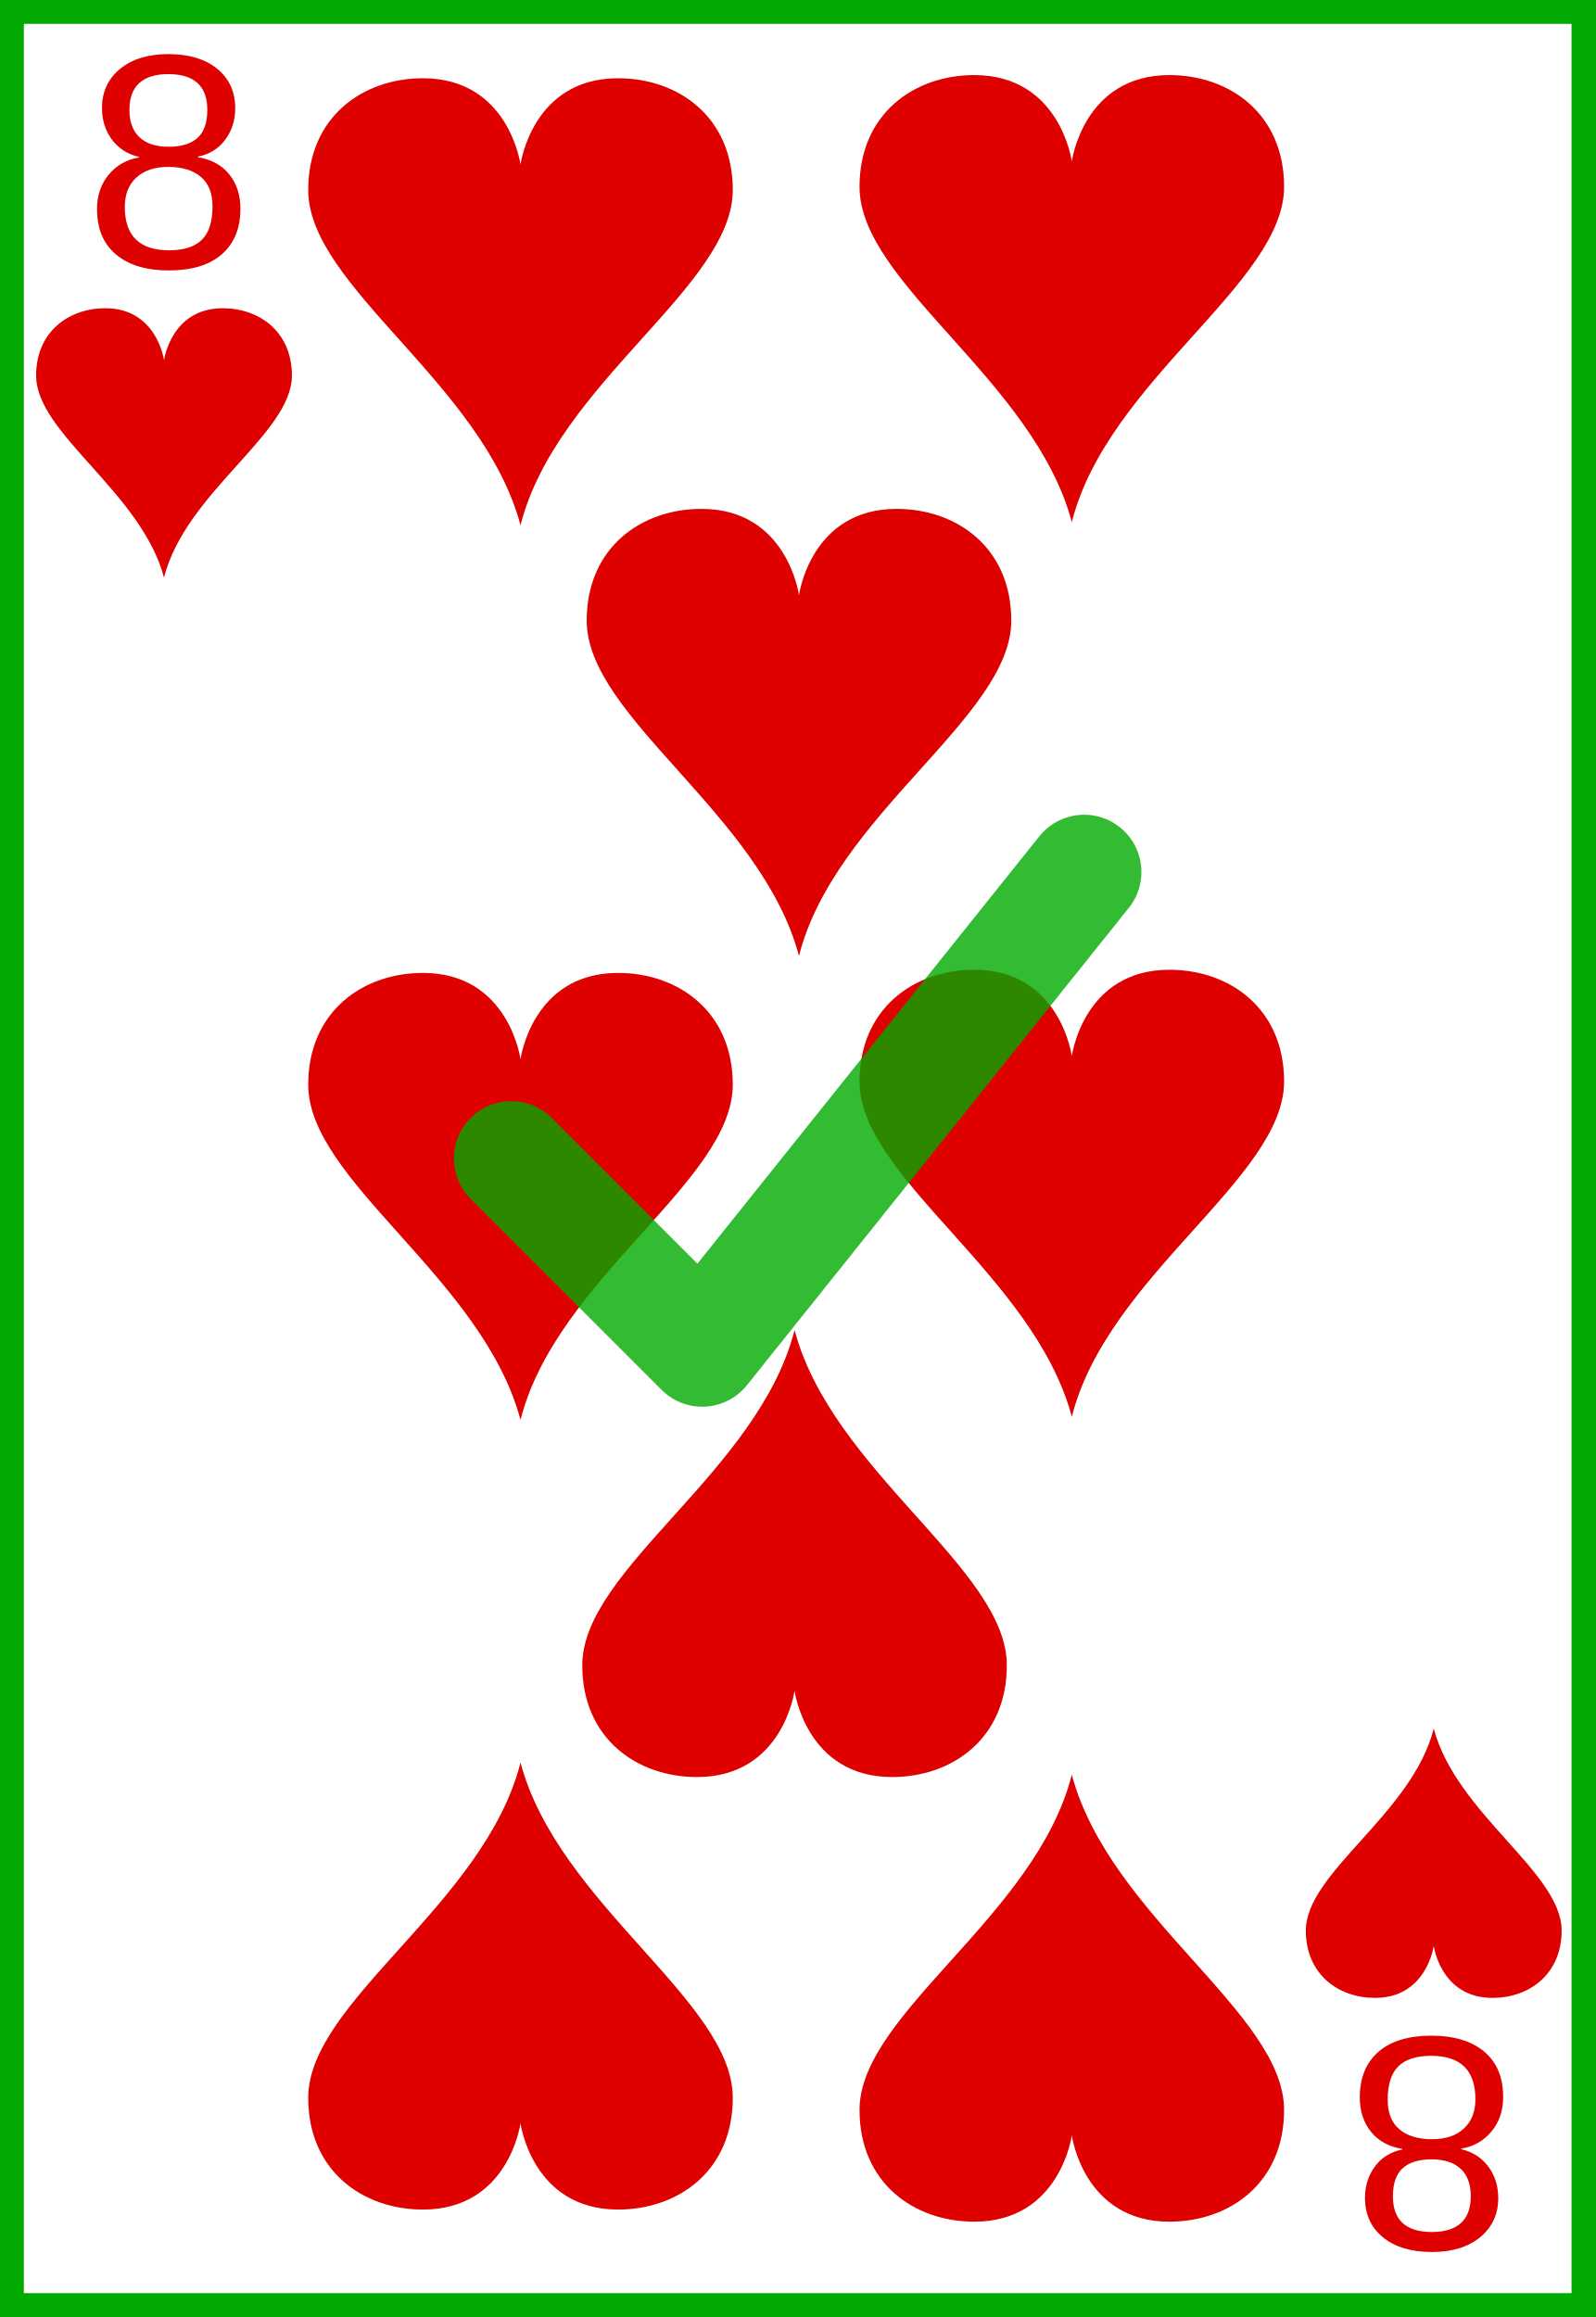
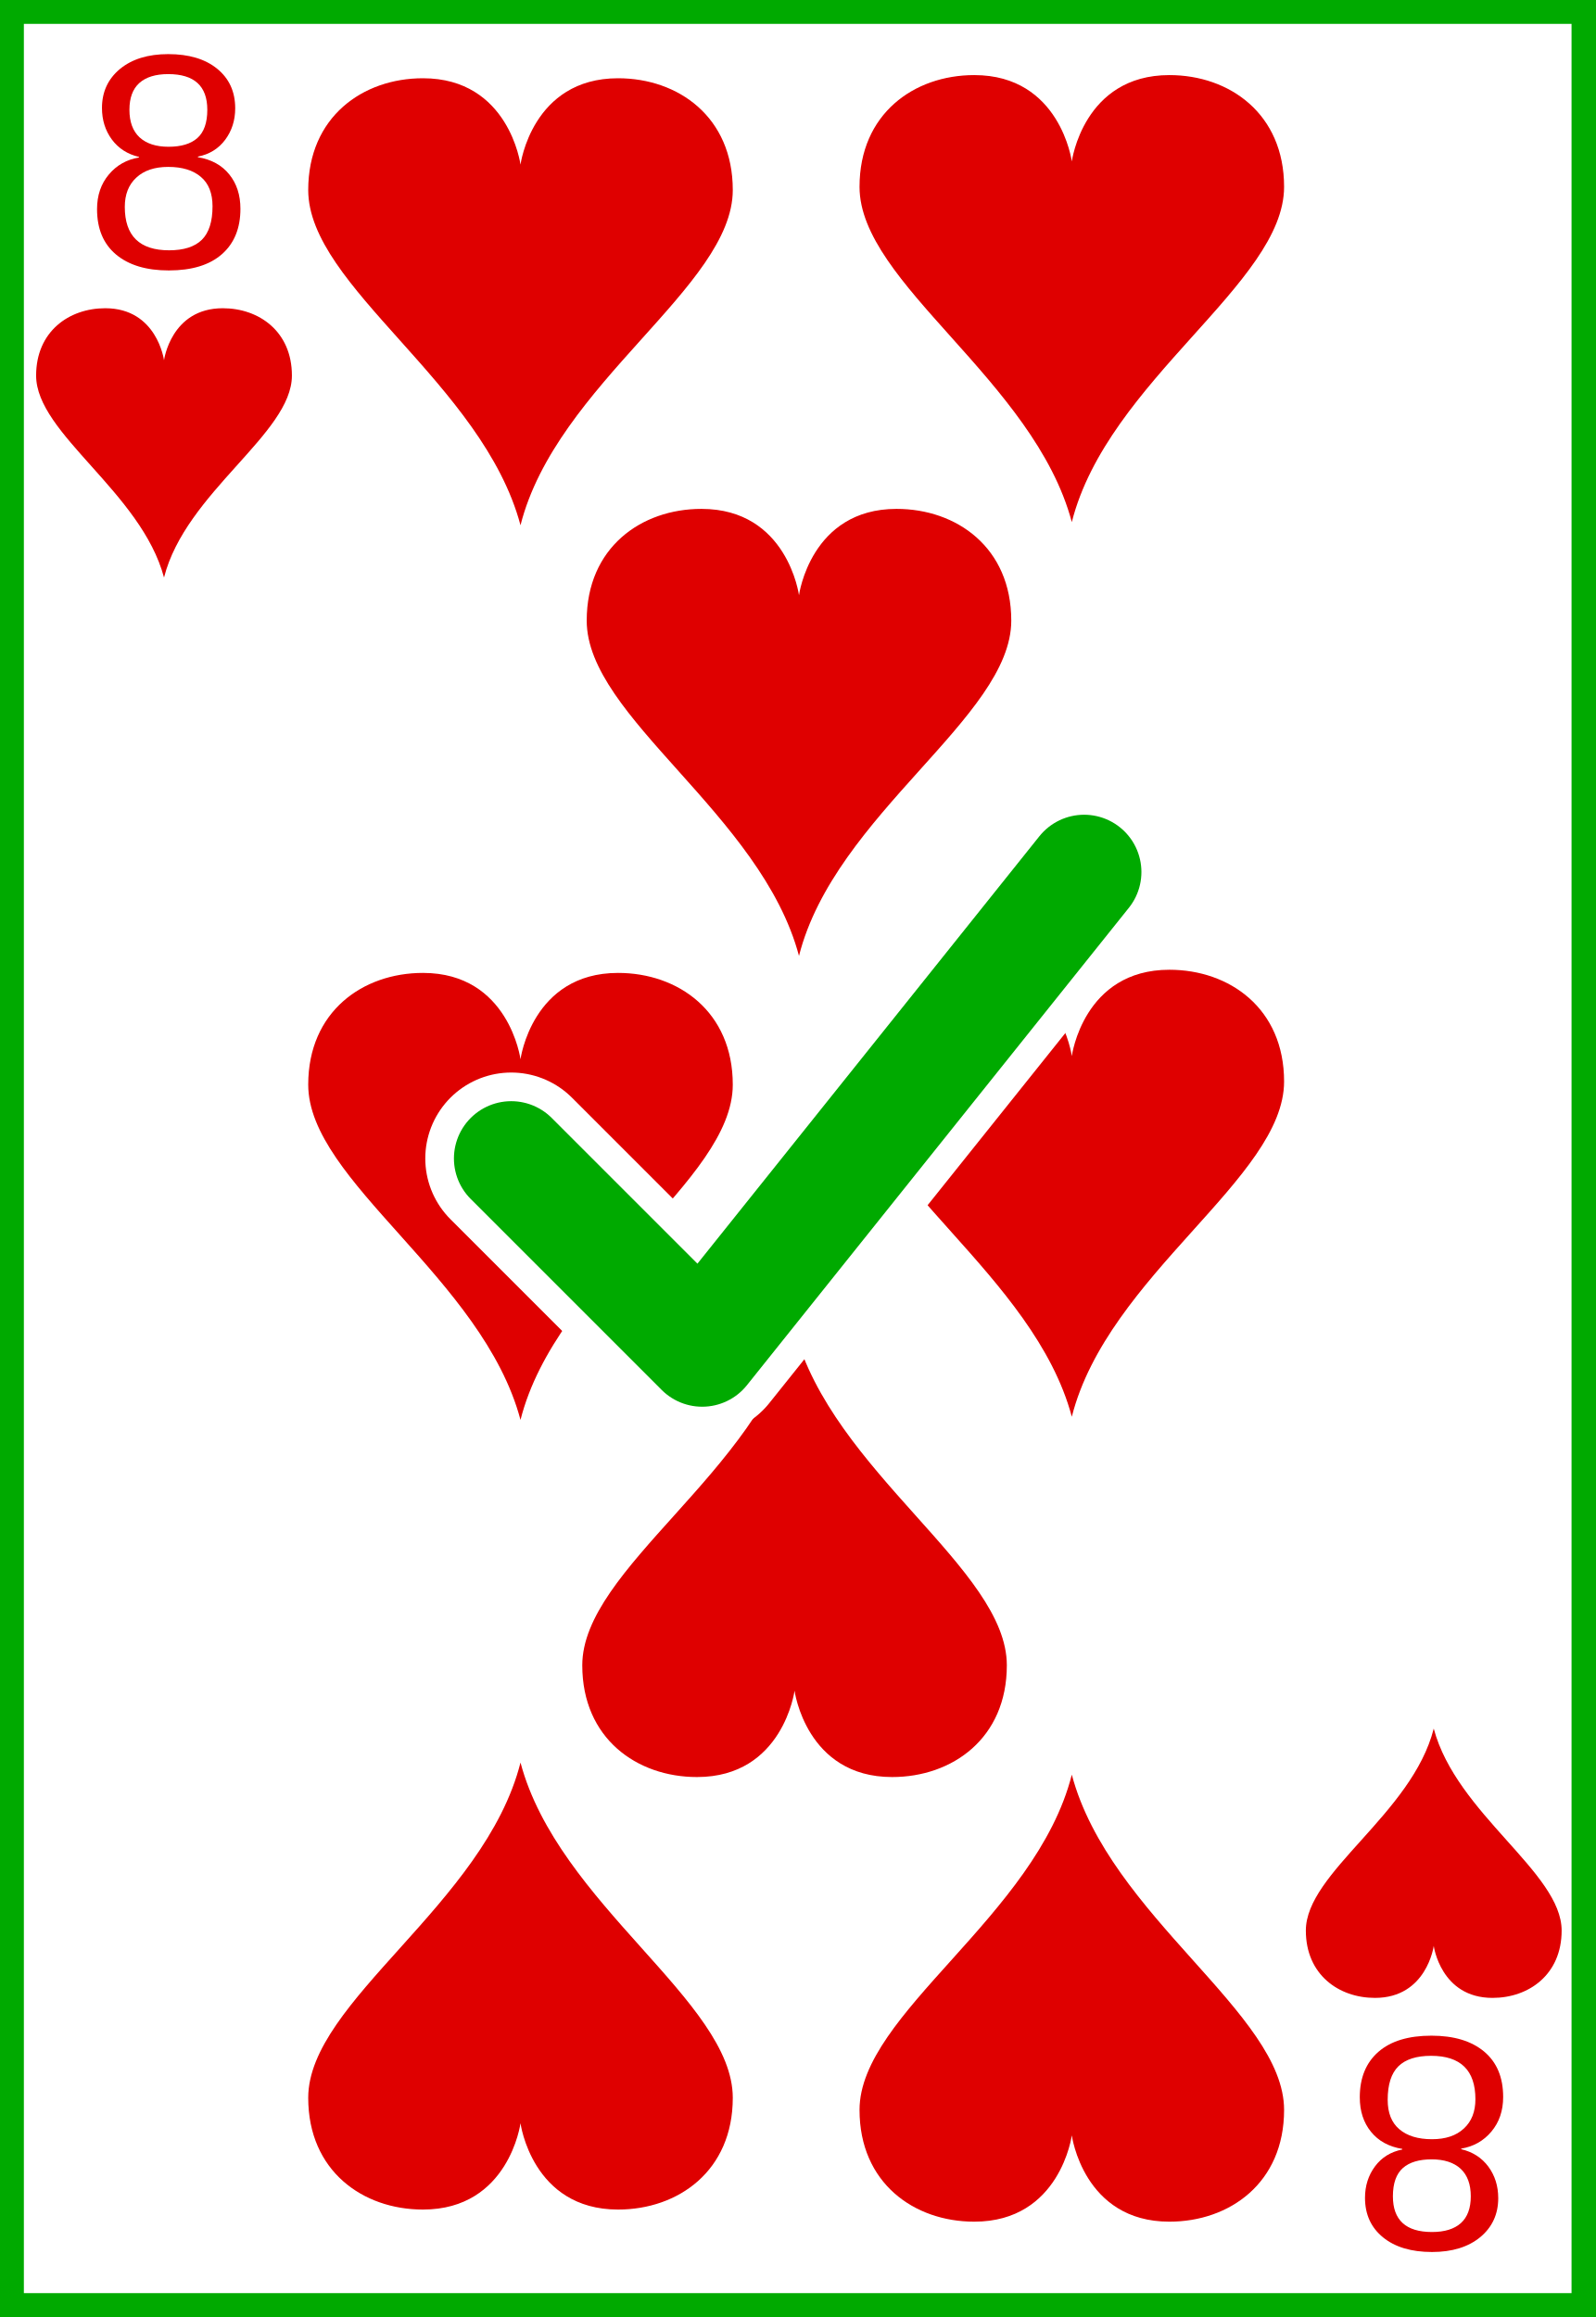
<svg xmlns="http://www.w3.org/2000/svg" xmlns:xlink="http://www.w3.org/1999/xlink" width="167.087pt" height="242.667pt" viewBox="0 0 167.087 242.667" xml:space="preserve" id="svg2" version="1.1">
  <defs id="defs41">
    <radialGradient xlink:href="#linearGradient3773" id="radialGradient3781" cx="-0.158" cy="-8.835" fx="-0.158" fy="-8.835" r="8" gradientTransform="matrix(-1.584269,-0.02349808,0.03071979,-2.477574,-0.2485638,-26.71351)" gradientUnits="userSpaceOnUse" />
    <linearGradient id="linearGradient3773">
      <stop style="stop-color:#000000;stop-opacity:1;" offset="0" id="stop3775" />
      <stop style="stop-color:#000000;stop-opacity:0.649;" offset="1" id="stop3777" />
    </linearGradient>
    <radialGradient xlink:href="#linearGradient3773" id="radialGradient3957" cx="-0.158" cy="-8.835" fx="-0.158" fy="-8.835" r="8" gradientTransform="matrix(-1.584269,-0.02349808,0.03071979,-2.477574,-0.2485638,-26.71351)" gradientUnits="userSpaceOnUse" />
    <linearGradient id="linearGradient3959">
      <stop style="stop-color:#000000;stop-opacity:1;" offset="0" id="stop3961" />
      <stop style="stop-color:#000000;stop-opacity:0.649;" offset="1" id="stop3963" />
    </linearGradient>
    <radialGradient r="81.903" fy="509.476" fx="168.025" cy="509.476" cx="168.025" gradientTransform="matrix(1.25656,-0.7774064,0.3366382,0.5361257,-221.2021,359.2426)" gradientUnits="userSpaceOnUse" id="radialGradient3975" xlink:href="#linearGradient3784-4" />
    <linearGradient id="linearGradient3784-4">
      <stop style="stop-color:#ffffff;stop-opacity:0.435;" offset="0" id="stop3786-8" />
      <stop style="stop-color:#000000;stop-opacity:0;" offset="1" id="stop3788-6" />
    </linearGradient>
    <radialGradient xlink:href="#linearGradient3784-4-5" id="radialGradient3929" gradientUnits="userSpaceOnUse" gradientTransform="matrix(1.25656,-0.7774064,0.3366382,0.5361257,-221.2021,359.2426)" cx="168.025" cy="509.476" fx="168.025" fy="509.476" r="81.903" />
    <linearGradient id="linearGradient3784-4-5">
      <stop style="stop-color:#ffffff;stop-opacity:0.489;" offset="0" id="stop3786-8-0" />
      <stop style="stop-color:#000000;stop-opacity:0;" offset="1" id="stop3788-6-3" />
    </linearGradient>
    <radialGradient xlink:href="#linearGradient3784-4-1" id="radialGradient3927" gradientUnits="userSpaceOnUse" gradientTransform="matrix(1.25656,-0.7774064,0.3366382,0.5361257,-221.2021,359.2426)" cx="168.025" cy="509.476" fx="168.025" fy="509.476" r="81.903" />
    <linearGradient id="linearGradient3784-4-1">
      <stop style="stop-color:#ffffff;stop-opacity:0.237;" offset="0" id="stop3786-8-03" />
      <stop style="stop-color:#000000;stop-opacity:0;" offset="1" id="stop3788-6-6" />
    </linearGradient>
    <radialGradient xlink:href="#linearGradient3768" id="radialGradient3776" cx="-0.206" cy="-4.579" fx="-0.206" fy="-4.579" r="8" gradientTransform="matrix(-1,0,0,-1.720176,-0.4120407,-13.02719)" gradientUnits="userSpaceOnUse" />
    <linearGradient id="linearGradient3768">
      <stop style="stop-color:#df0000;stop-opacity:1;" offset="0" id="stop3770" />
      <stop style="stop-color:#df0000;stop-opacity:0.672;" offset="1" id="stop3772" />
    </linearGradient>
    <radialGradient r="81.903" fy="511.223" fx="171.487" cy="511.223" cx="171.487" gradientTransform="matrix(1.152989,-0.6739155,0.3948202,0.6754904,-233.6326,270.4008)" gradientUnits="userSpaceOnUse" id="radialGradient4013" xlink:href="#linearGradient3784-4-6" />
    <linearGradient id="linearGradient3784-4-6">
      <stop style="stop-color:#ffffff;stop-opacity:0.313;" offset="0" id="stop3786-8-8" />
      <stop style="stop-color:#000000;stop-opacity:0;" offset="1" id="stop3788-6-8" />
    </linearGradient>
    <radialGradient r="81.903" fy="492.632" fx="159.354" cy="492.632" cx="159.354" gradientTransform="matrix(1.089478,-0.715138,0.4464527,0.6562658,-244.9333,290.9185)" gradientUnits="userSpaceOnUse" id="radialGradient4013-8" xlink:href="#linearGradient3784-4-2" />
    <linearGradient id="linearGradient3784-4-2">
      <stop style="stop-color:#ffffff;stop-opacity:0.29;" offset="0" id="stop3786-8-1" />
      <stop style="stop-color:#000000;stop-opacity:0;" offset="1" id="stop3788-6-5" />
    </linearGradient>
    <radialGradient r="81.903" fy="492.632" fx="159.354" cy="492.632" cx="159.354" gradientTransform="matrix(1.089478,-0.715138,0.4464527,0.6562658,-244.9333,290.9185)" gradientUnits="userSpaceOnUse" id="radialGradient3073" xlink:href="#linearGradient3784-4-2" />
  </defs>
  <g id="Layer_x0020_1" style="fill-rule:nonzero;clip-rule:nonzero;stroke:#000000;stroke-miterlimit:4;">
    <path style="fill:#FFFFFF;stroke-width:0.5;" d="M166.837,235.548c0,3.777-3.087,6.869-6.871,6.869H7.111c-3.775,0-6.861-3.092-6.861-6.869V7.12C0.25,3.343,3.336,0.25,7.111,0.25h152.855    c3.784,0,6.871,3.093,6.871,6.87v228.428z" id="path5" />
    <g style="stroke:none;" id="g7">
      <g id="g9">
				
			</g>
    </g>
    <g id="g15">
			
		</g>
    <g id="g19">
			
		</g>
    <g style="stroke:none;" id="g23">
      <g id="g25">
				
			</g>
    </g>
    <g style="stroke:none;" id="g31">
      <g id="g33">
				
			</g>
    </g>
  </g>
  <text xml:space="preserve" style="font-size:32px;font-style:normal;font-weight:normal;line-height:125%;letter-spacing:0px;word-spacing:0px;fill:#df0000;fill-opacity:1;stroke:none;font-family:Bitstream Vera Sans" x="8.775" y="28.013" id="text3788">
    <tspan id="tspan3790" x="8.775" y="28.013" style="font-style:normal;font-variant:normal;font-weight:normal;font-stretch:normal;fill:#df0000;fill-opacity:1;font-family:Arial;-inkscape-font-specification:Arial">8</tspan>
  </text>
  <g transform="matrix(1.674307,0,0,1.566992,17.17751,46.38532)" id="layer1-9-6" style="fill:#df0000;fill-opacity:1">
    <path style="fill:#df0000;fill-opacity:1" id="hl-8" d="M 3.676,-9 C 0.433,-9 0,-5.523 0,-5.523 0,-5.523 -0.433,-9 -3.676,-9 -5.946,-9 -8,-7.441 -8,-4.5 -8,-0.614 -1.421,3.294 0,9 1.352,3.299 8,-0.614 8,-4.5 8,-7.441 5.946,-9 3.676,-9 z" />
  </g>
  <text xml:space="preserve" style="font-size:32px;font-style:normal;font-weight:normal;line-height:125%;letter-spacing:0px;word-spacing:0px;fill:#df0000;fill-opacity:1;stroke:none;font-family:Bitstream Vera Sans" x="-158.818" y="-213.515" id="text3788-4" transform="scale(-1,-1)">
    <tspan id="tspan3790-3" x="-158.818" y="-213.515" style="font-style:normal;font-variant:normal;font-weight:normal;font-stretch:normal;fill:#df0000;fill-opacity:1;font-family:Arial;-inkscape-font-specification:Arial">8</tspan>
  </text>
  <g transform="matrix(-1.674307,0,0,-1.566992,150.156,195.1431)" id="layer1-9-6-5" style="fill:#df0000;fill-opacity:1">
    <path style="fill:#df0000;fill-opacity:1" id="hl-8-1" d="M 3.676,-9 C 0.433,-9 0,-5.523 0,-5.523 0,-5.523 -0.433,-9 -3.676,-9 -5.946,-9 -8,-7.441 -8,-4.5 -8,-0.614 -1.421,3.294 0,9 1.352,3.299 8,-0.614 8,-4.5 8,-7.441 5.946,-9 3.676,-9 z" />
  </g>
  <g transform="matrix(2.779008,0,0,2.600887,54.51227,31.60377)" id="layer1-9-6-8" style="fill:#df0000;fill-opacity:1">
    <path style="fill:#df0000;fill-opacity:1" id="hl-8-8" d="M 3.676,-9 C 0.433,-9 0,-5.523 0,-5.523 0,-5.523 -0.433,-9 -3.676,-9 -5.946,-9 -8,-7.441 -8,-4.5 -8,-0.614 -1.421,3.294 0,9 1.352,3.299 8,-0.614 8,-4.5 8,-7.441 5.946,-9 3.676,-9 z" />
  </g>
  <g transform="matrix(-2.779008,0,0,-2.600887,54.51227,208.0062)" id="layer1-9-6-8-9" style="fill:#df0000;fill-opacity:1">
    <path style="fill:#df0000;fill-opacity:1" id="hl-8-8-5" d="M 3.676,-9 C 0.433,-9 0,-5.523 0,-5.523 0,-5.523 -0.433,-9 -3.676,-9 -5.946,-9 -8,-7.441 -8,-4.5 -8,-0.614 -1.421,3.294 0,9 1.352,3.299 8,-0.614 8,-4.5 8,-7.441 5.946,-9 3.676,-9 z" />
  </g>
  <g transform="matrix(2.779008,0,0,2.600887,54.51227,125.3046)" id="layer1-9-6-8-8" style="fill:#df0000;fill-opacity:1">
    <path style="fill:#df0000;fill-opacity:1" id="hl-8-8-8" d="M 3.676,-9 C 0.433,-9 0,-5.523 0,-5.523 0,-5.523 -0.433,-9 -3.676,-9 -5.946,-9 -8,-7.441 -8,-4.5 -8,-0.614 -1.421,3.294 0,9 1.352,3.299 8,-0.614 8,-4.5 8,-7.441 5.946,-9 3.676,-9 z" />
  </g>
  <g transform="matrix(2.779008,0,0,2.600887,112.2504,31.27278)" id="layer1-9-6-8-88" style="fill:#df0000;fill-opacity:1">
    <path style="fill:#df0000;fill-opacity:1" id="hl-8-8-4" d="M 3.676,-9 C 0.433,-9 0,-5.523 0,-5.523 0,-5.523 -0.433,-9 -3.676,-9 -5.946,-9 -8,-7.441 -8,-4.5 -8,-0.614 -1.421,3.294 0,9 1.352,3.299 8,-0.614 8,-4.5 8,-7.441 5.946,-9 3.676,-9 z" />
  </g>
  <g transform="matrix(-2.779008,0,0,-2.600887,112.2504,209.2752)" id="layer1-9-6-8-9-3" style="fill:#df0000;fill-opacity:1">
    <path style="fill:#df0000;fill-opacity:1" id="hl-8-8-5-1" d="M 3.676,-9 C 0.433,-9 0,-5.523 0,-5.523 0,-5.523 -0.433,-9 -3.676,-9 -5.946,-9 -8,-7.441 -8,-4.5 -8,-0.614 -1.421,3.294 0,9 1.352,3.299 8,-0.614 8,-4.5 8,-7.441 5.946,-9 3.676,-9 z" />
  </g>
  <g transform="matrix(2.779008,0,0,2.600887,112.2504,124.9736)" id="layer1-9-6-8-8-4" style="fill:#df0000;fill-opacity:1">
    <path style="fill:#df0000;fill-opacity:1" id="hl-8-8-8-9" d="M 3.676,-9 C 0.433,-9 0,-5.523 0,-5.523 0,-5.523 -0.433,-9 -3.676,-9 -5.946,-9 -8,-7.441 -8,-4.5 -8,-0.614 -1.421,3.294 0,9 1.352,3.299 8,-0.614 8,-4.5 8,-7.441 5.946,-9 3.676,-9 z" />
  </g>
  <g transform="matrix(2.779008,0,0,2.600887,83.67827,76.70508)" id="layer1-9-6-8-884" style="fill:#df0000;fill-opacity:1">
    <path style="fill:#df0000;fill-opacity:1" id="hl-8-8-3" d="M 3.676,-9 C 0.433,-9 0,-5.523 0,-5.523 0,-5.523 -0.433,-9 -3.676,-9 -5.946,-9 -8,-7.441 -8,-4.5 -8,-0.614 -1.421,3.294 0,9 1.352,3.299 8,-0.614 8,-4.5 8,-7.441 5.946,-9 3.676,-9 z" />
  </g>
  <g transform="matrix(-2.779008,0,0,-2.600887,83.2134,162.7078)" id="layer1-9-6-8-884-8" style="fill:#df0000;fill-opacity:1">
    <path style="fill:#df0000;fill-opacity:1" id="hl-8-8-3-8" d="M 3.676,-9 C 0.433,-9 0,-5.523 0,-5.523 0,-5.523 -0.433,-9 -3.676,-9 -5.946,-9 -8,-7.441 -8,-4.5 -8,-0.614 -1.421,3.294 0,9 1.352,3.299 8,-0.614 8,-4.5 8,-7.441 5.946,-9 3.676,-9 z" />
  </g>
-   <path d="M 53.54 121.33 L 73.54 141.33 L 113.54 91.33" fill="none" stroke="#00AA00" stroke-width="12" stroke-linecap="round" stroke-linejoin="round" opacity="0.8" />
+   <path d="M 53.54 121.33 L 73.54 141.33 L 113.54 91.33" fill="none" stroke="#ffffff" stroke-width="18" stroke-linecap="round" stroke-linejoin="round" />
+   <path d="M 53.54 121.33 L 73.54 141.33 L 113.54 91.33" fill="none" stroke="#00AA00" stroke-width="12" stroke-linecap="round" stroke-linejoin="round" />
  <rect x="0" y="0" width="167.087" height="242.667" fill="none" stroke="#00AA00" stroke-width="5" />
</svg>
